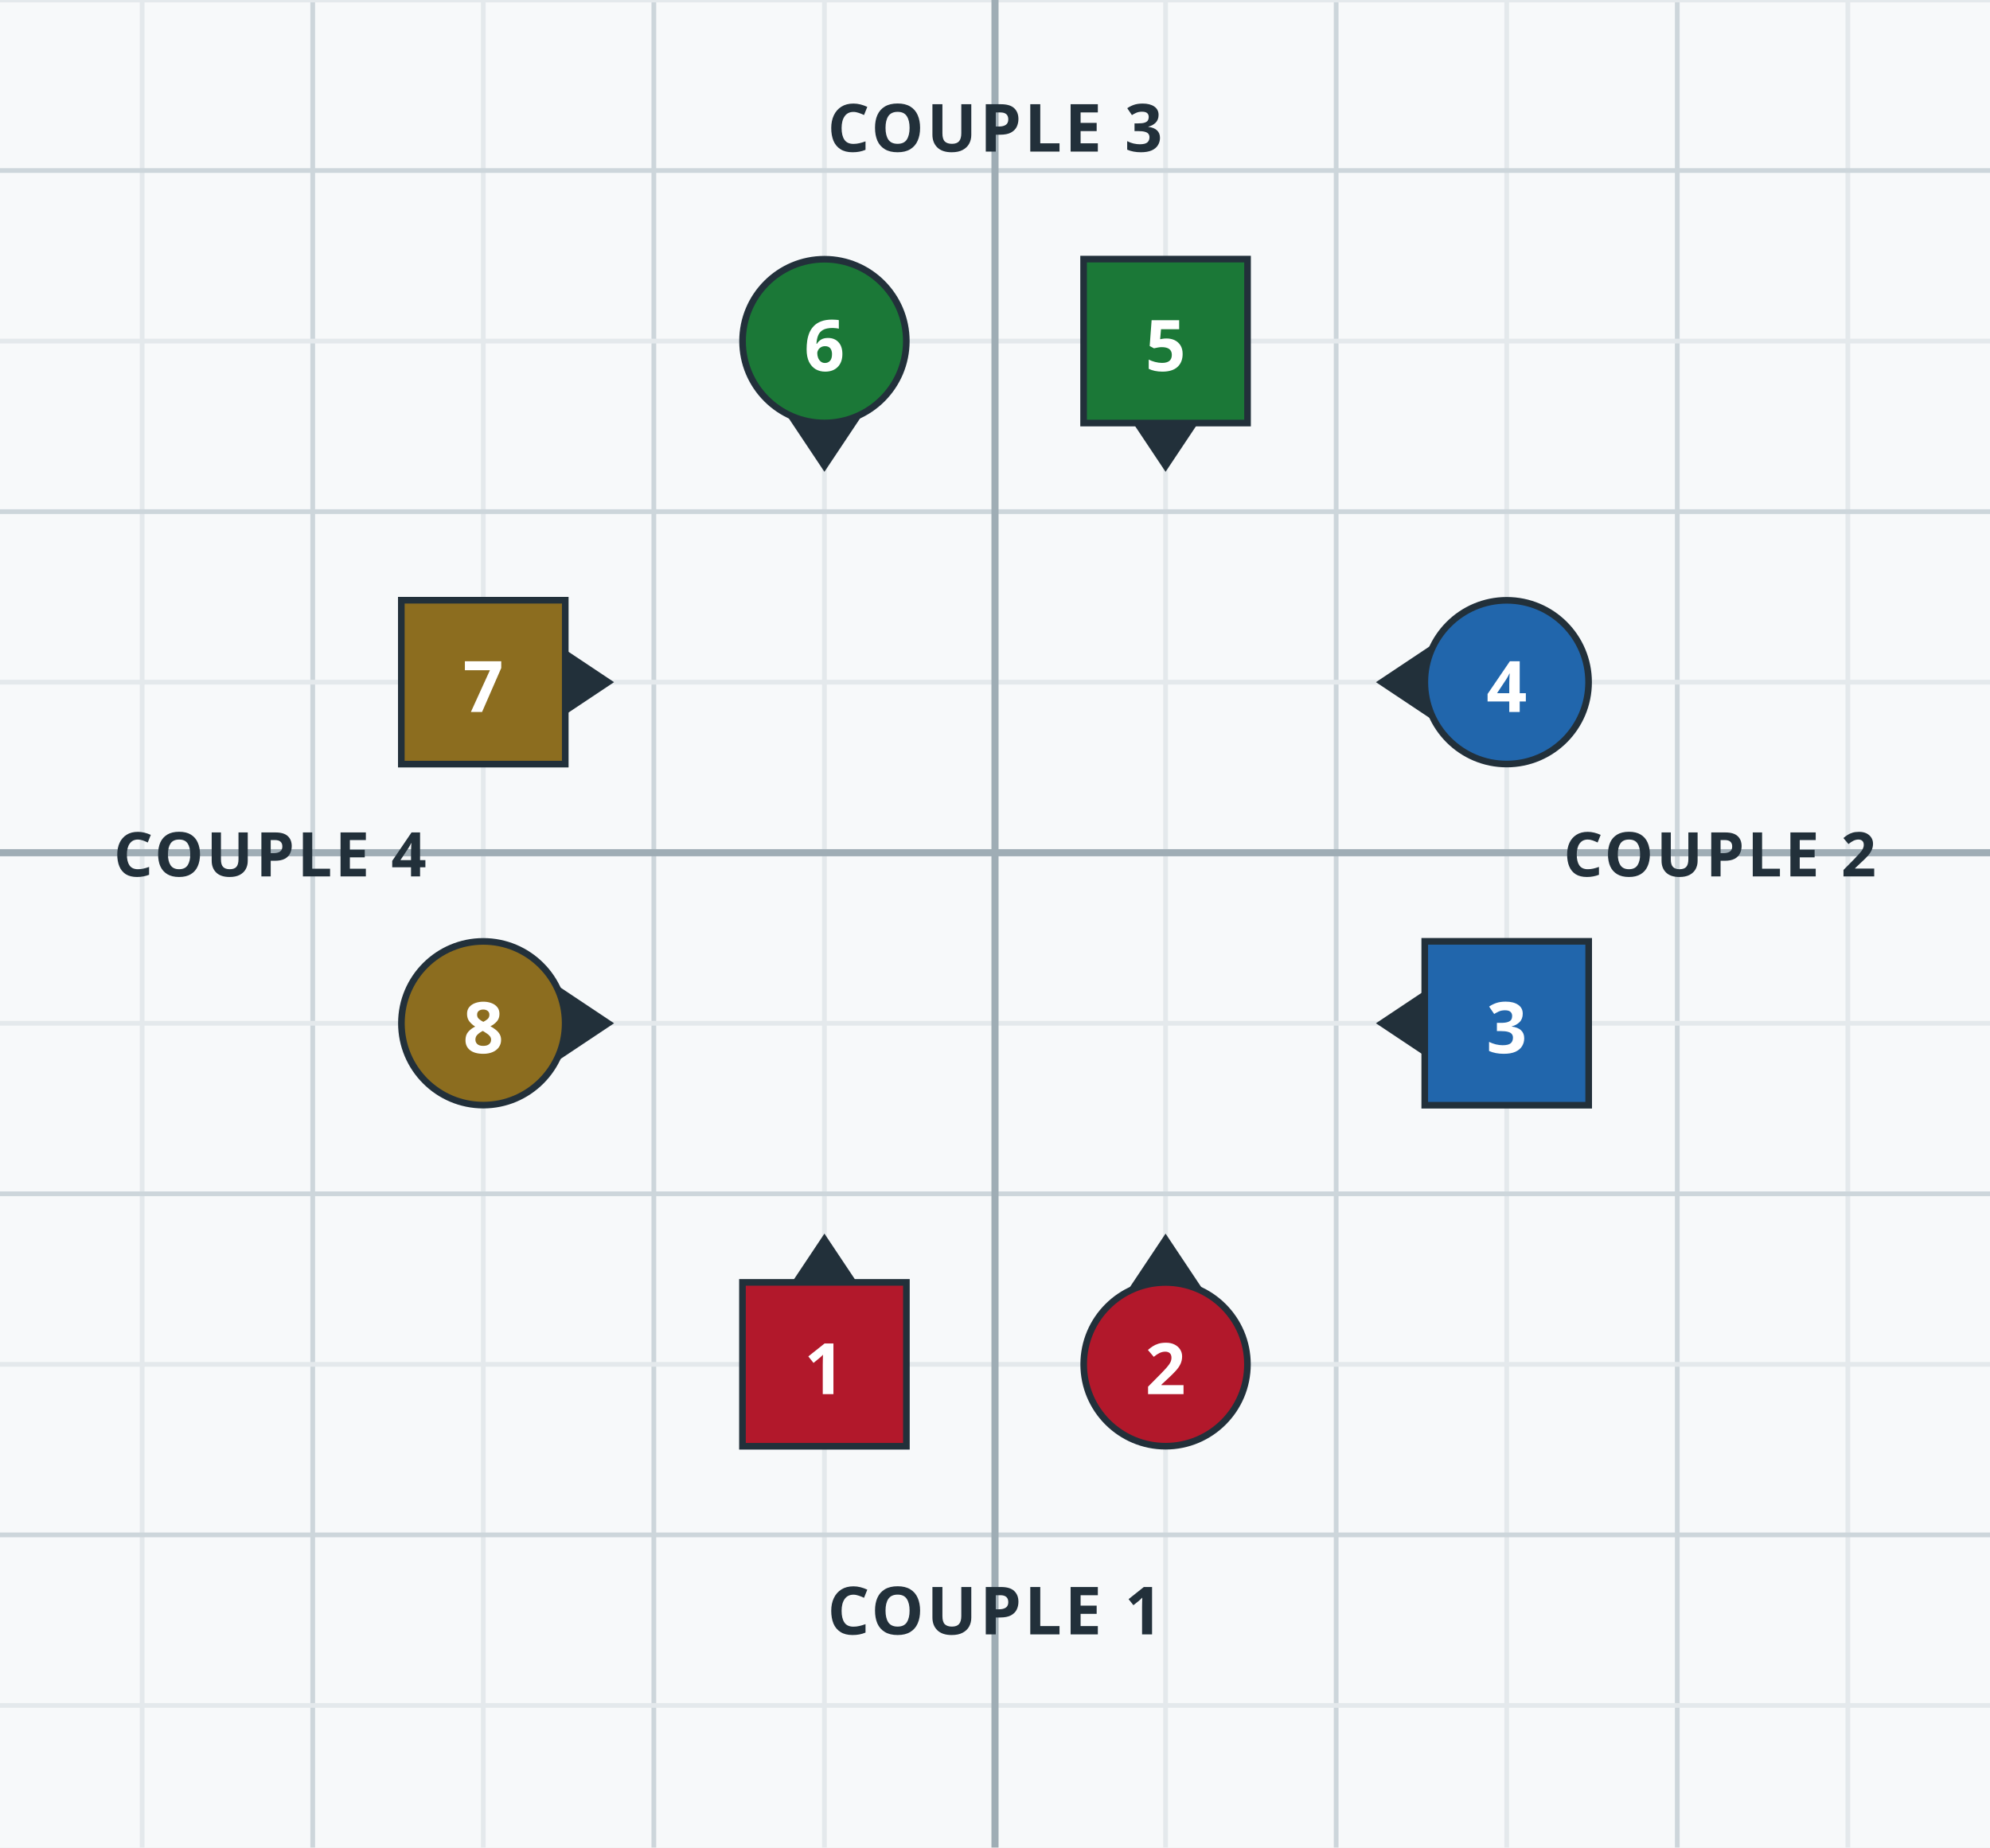
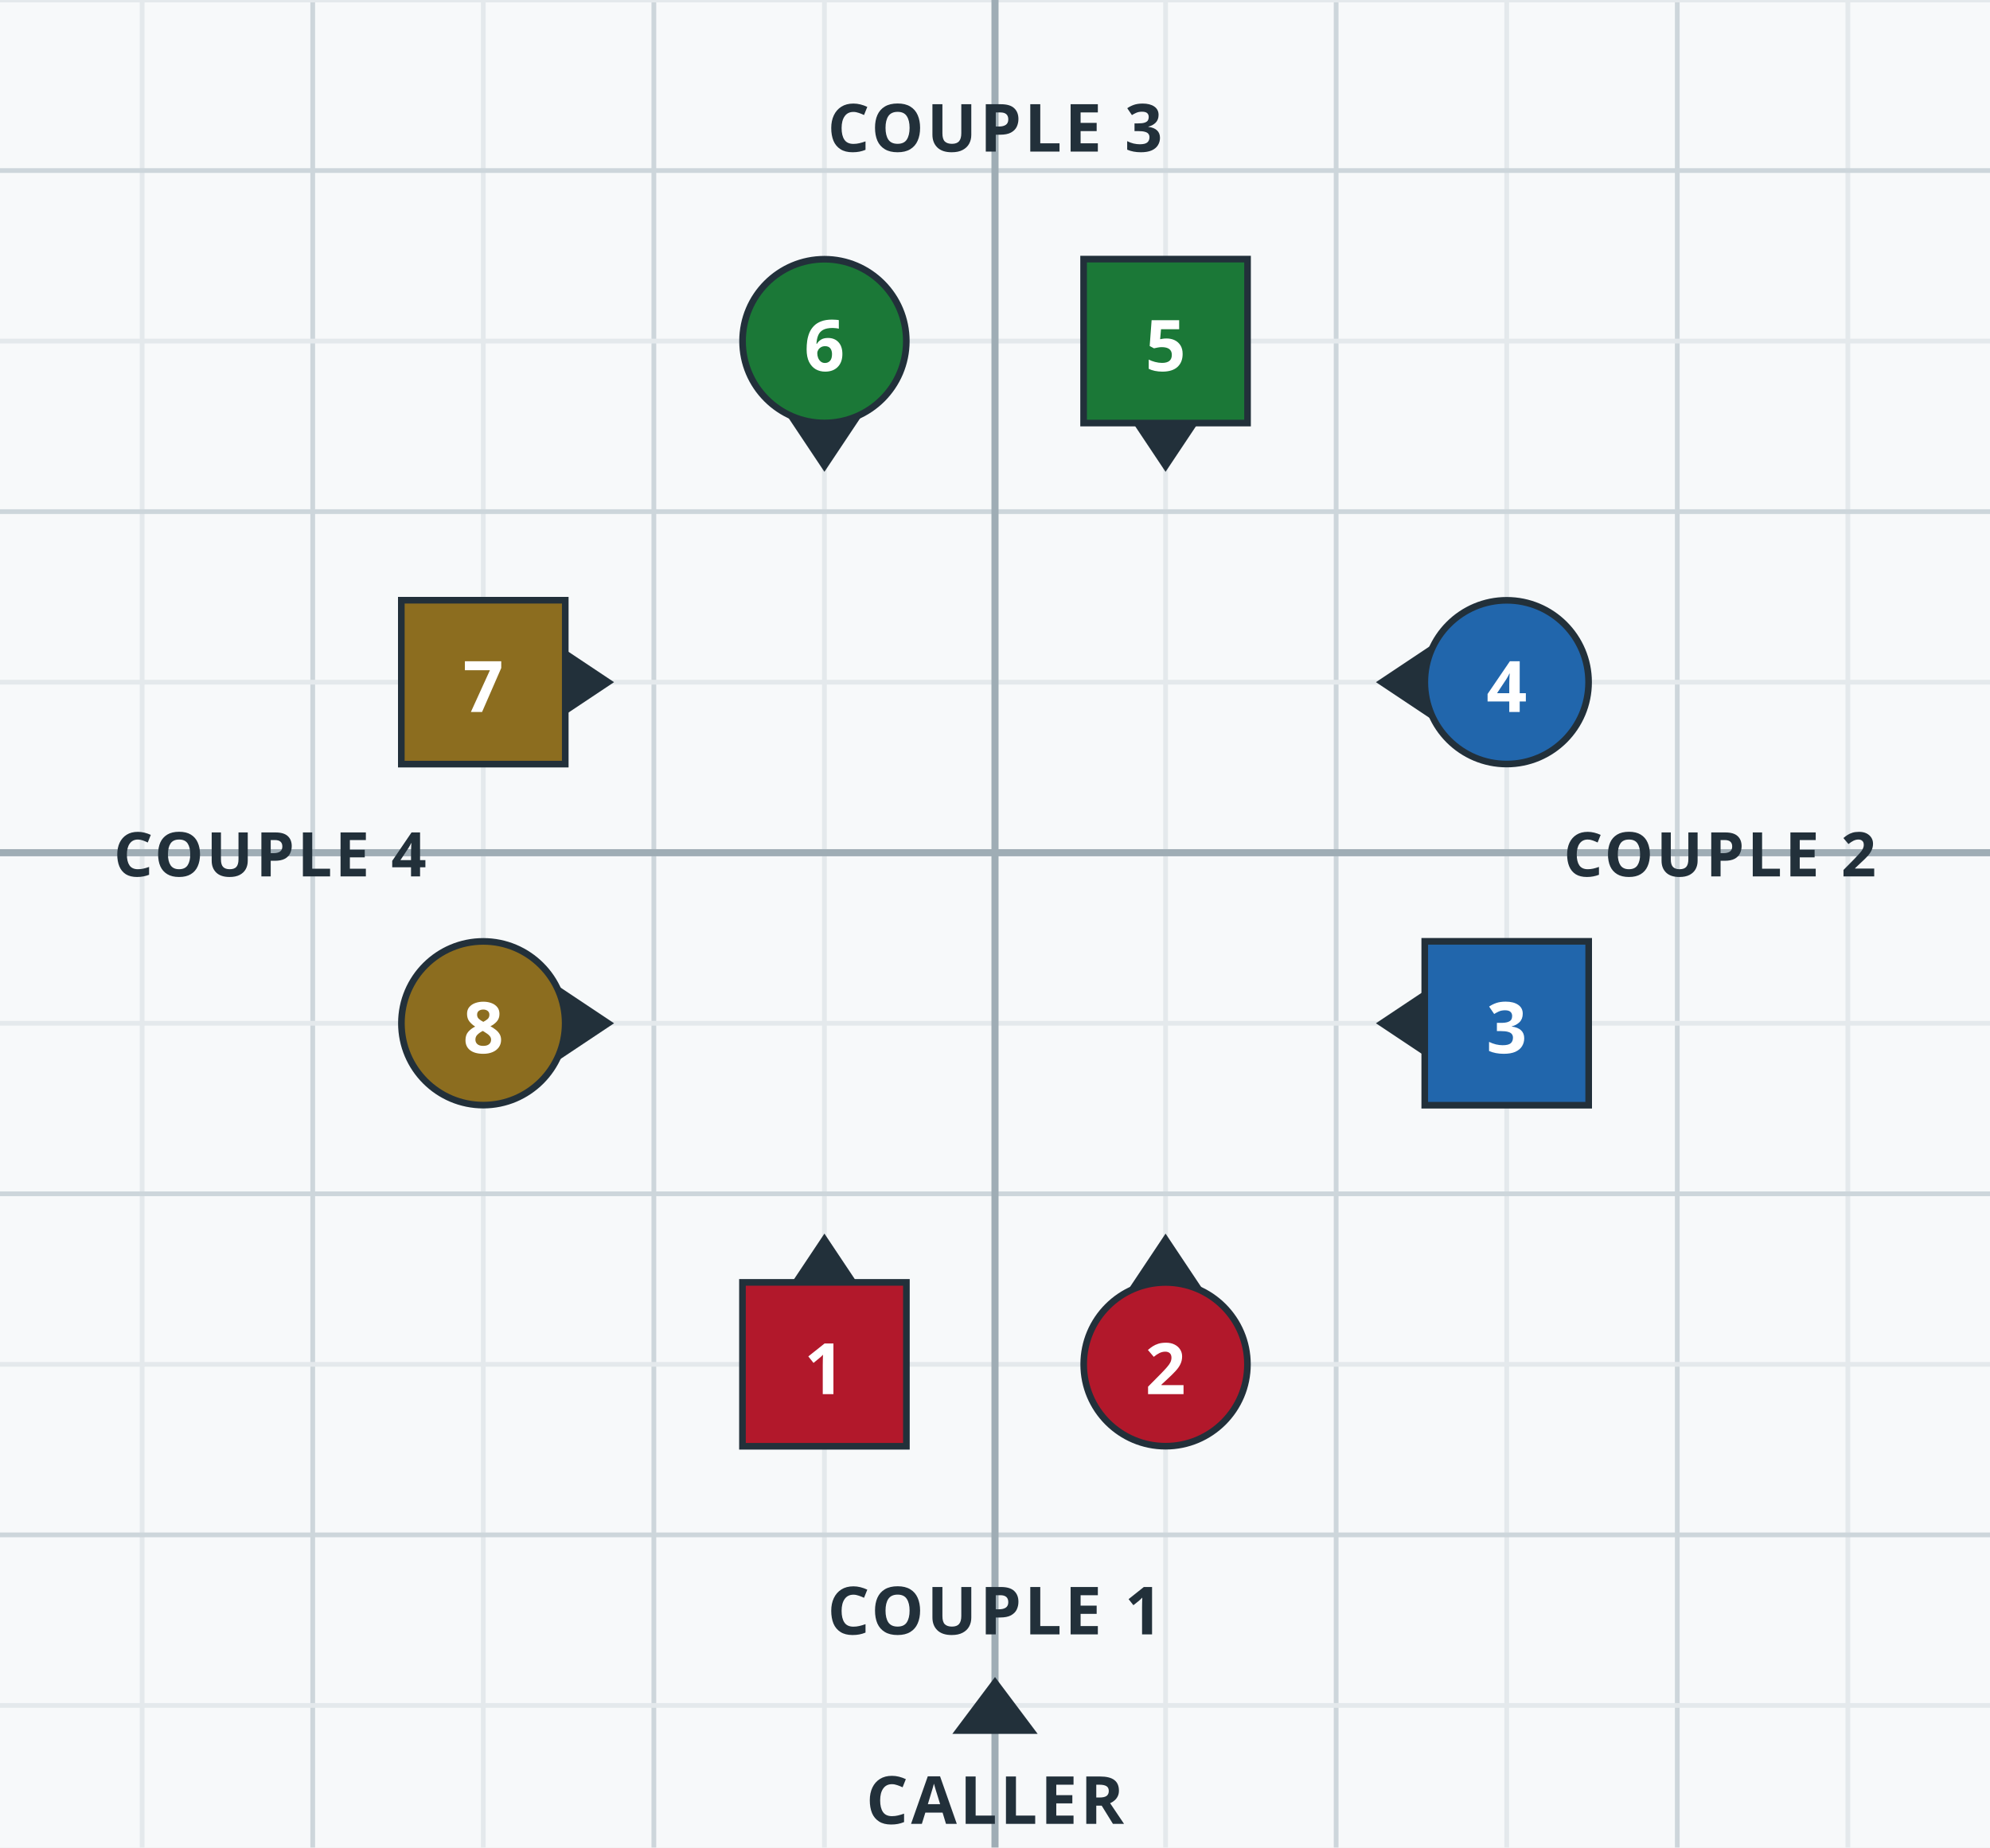
<svg xmlns="http://www.w3.org/2000/svg" viewBox="0 0 420 390" width="420" height="390" role="img" aria-label="A squared set seen from above, with the caller at the south. Each couple is numbered 1 to 4 and coloured red, blue, green and gold.">
  <rect width="420" height="390" fill="#f7f9fa" />
  <line x1="30" y1="0" x2="30" y2="390" stroke="#e4e9ec" stroke-width="1" />
  <line x1="66" y1="0" x2="66" y2="390" stroke="#cdd6db" stroke-width="1" />
  <line x1="102" y1="0" x2="102" y2="390" stroke="#e4e9ec" stroke-width="1" />
  <line x1="138" y1="0" x2="138" y2="390" stroke="#cdd6db" stroke-width="1" />
  <line x1="174" y1="0" x2="174" y2="390" stroke="#e4e9ec" stroke-width="1" />
  <line x1="246" y1="0" x2="246" y2="390" stroke="#e4e9ec" stroke-width="1" />
  <line x1="282" y1="0" x2="282" y2="390" stroke="#cdd6db" stroke-width="1" />
  <line x1="318" y1="0" x2="318" y2="390" stroke="#e4e9ec" stroke-width="1" />
  <line x1="354" y1="0" x2="354" y2="390" stroke="#cdd6db" stroke-width="1" />
  <line x1="390" y1="0" x2="390" y2="390" stroke="#e4e9ec" stroke-width="1" />
  <line x1="0" y1="360" x2="420" y2="360" stroke="#e4e9ec" stroke-width="1" />
  <line x1="0" y1="324" x2="420" y2="324" stroke="#cdd6db" stroke-width="1" />
  <line x1="0" y1="288" x2="420" y2="288" stroke="#e4e9ec" stroke-width="1" />
  <line x1="0" y1="252" x2="420" y2="252" stroke="#cdd6db" stroke-width="1" />
  <line x1="0" y1="216" x2="420" y2="216" stroke="#e4e9ec" stroke-width="1" />
  <line x1="0" y1="144" x2="420" y2="144" stroke="#e4e9ec" stroke-width="1" />
  <line x1="0" y1="108" x2="420" y2="108" stroke="#cdd6db" stroke-width="1" />
  <line x1="0" y1="72" x2="420" y2="72" stroke="#e4e9ec" stroke-width="1" />
  <line x1="0" y1="36" x2="420" y2="36" stroke="#cdd6db" stroke-width="1" />
  <line x1="0" y1="0" x2="420" y2="0" stroke="#e4e9ec" stroke-width="1" />
  <line x1="210" y1="0" x2="210" y2="390" stroke="#9fadb5" stroke-width="1.5" />
  <line x1="0" y1="180" x2="420" y2="180" stroke="#9fadb5" stroke-width="1.5" />
  <polygon points="174.0,260.4 182.6,273.3 165.4,273.3" fill="#22303a" />
  <polygon points="246.0,260.4 254.6,273.3 237.4,273.3" fill="#22303a" />
  <polygon points="290.4,216.0 303.3,207.4 303.3,224.6" fill="#22303a" />
  <polygon points="290.4,144.0 303.3,135.4 303.3,152.6" fill="#22303a" />
  <polygon points="246.0,99.6 237.4,86.7 254.6,86.7" fill="#22303a" />
  <polygon points="174.0,99.6 165.4,86.7 182.6,86.7" fill="#22303a" />
  <polygon points="129.6,144.0 116.7,152.6 116.7,135.4" fill="#22303a" />
  <polygon points="129.6,216.0 116.7,224.6 116.7,207.4" fill="#22303a" />
  <rect x="156.7" y="270.7" width="34.6" height="34.6" transform="rotate(-90.0 174.0 288.0)" fill="#b2182b" stroke="#22303a" stroke-width="1.4" />
  <circle cx="246" cy="288" r="17.28" fill="#b2182b" stroke="#22303a" stroke-width="1.4" />
  <rect x="300.7" y="198.7" width="34.6" height="34.6" transform="rotate(-180.0 318.0 216.0)" fill="#2166ac" stroke="#22303a" stroke-width="1.4" />
  <circle cx="318" cy="144" r="17.28" fill="#2166ac" stroke="#22303a" stroke-width="1.4" />
  <rect x="228.7" y="54.7" width="34.6" height="34.6" transform="rotate(-270.0 246.0 72.0)" fill="#1b7837" stroke="#22303a" stroke-width="1.4" />
  <circle cx="174" cy="72" r="17.28" fill="#1b7837" stroke="#22303a" stroke-width="1.4" />
  <rect x="84.7" y="126.7" width="34.6" height="34.6" transform="rotate(0.0 102.0 144.0)" fill="#8c6d1f" stroke="#22303a" stroke-width="1.4" />
  <circle cx="102" cy="216" r="17.28" fill="#8c6d1f" stroke="#22303a" stroke-width="1.4" />
  <text x="174" y="289.0" text-anchor="middle" dominant-baseline="middle" font-family="system-ui, sans-serif" font-size="15" font-weight="700" fill="#ffffff">1</text>
  <text x="246" y="289.0" text-anchor="middle" dominant-baseline="middle" font-family="system-ui, sans-serif" font-size="15" font-weight="700" fill="#ffffff">2</text>
  <text x="318" y="217.0" text-anchor="middle" dominant-baseline="middle" font-family="system-ui, sans-serif" font-size="15" font-weight="700" fill="#ffffff">3</text>
  <text x="318" y="145.0" text-anchor="middle" dominant-baseline="middle" font-family="system-ui, sans-serif" font-size="15" font-weight="700" fill="#ffffff">4</text>
  <text x="246" y="73.0" text-anchor="middle" dominant-baseline="middle" font-family="system-ui, sans-serif" font-size="15" font-weight="700" fill="#ffffff">5</text>
  <text x="174" y="73.0" text-anchor="middle" dominant-baseline="middle" font-family="system-ui, sans-serif" font-size="15" font-weight="700" fill="#ffffff">6</text>
  <text x="102" y="145.0" text-anchor="middle" dominant-baseline="middle" font-family="system-ui, sans-serif" font-size="15" font-weight="700" fill="#ffffff">7</text>
  <text x="102" y="217.0" text-anchor="middle" dominant-baseline="middle" font-family="system-ui, sans-serif" font-size="15" font-weight="700" fill="#ffffff">8</text>
  <text x="210" y="345" text-anchor="middle" font-family="system-ui, sans-serif" font-size="14" font-weight="600" letter-spacing="0.6" fill="#22303a">COUPLE 1</text>
  <text x="363" y="185" text-anchor="middle" font-family="system-ui, sans-serif" font-size="13" font-weight="600" letter-spacing="0.6" fill="#22303a">COUPLE 2</text>
  <text x="210" y="32" text-anchor="middle" font-family="system-ui, sans-serif" font-size="14" font-weight="600" letter-spacing="0.6" fill="#22303a">COUPLE 3</text>
  <text x="57" y="185" text-anchor="middle" font-family="system-ui, sans-serif" font-size="13" font-weight="600" letter-spacing="0.6" fill="#22303a">COUPLE 4</text>
-   <polygon points="201,416 219,416 210,404" fill="#22303a" />
-   <text x="210" y="435" text-anchor="middle" font-family="system-ui, sans-serif" font-size="14" font-weight="600" letter-spacing="0.6" fill="#22303a">CALLER</text>
+   <polygon points="201,366 219,366 210,354" fill="#22303a" />
+   <text x="210" y="385" text-anchor="middle" font-family="system-ui, sans-serif" font-size="14" font-weight="600" letter-spacing="0.6" fill="#22303a">CALLER</text>
</svg>
